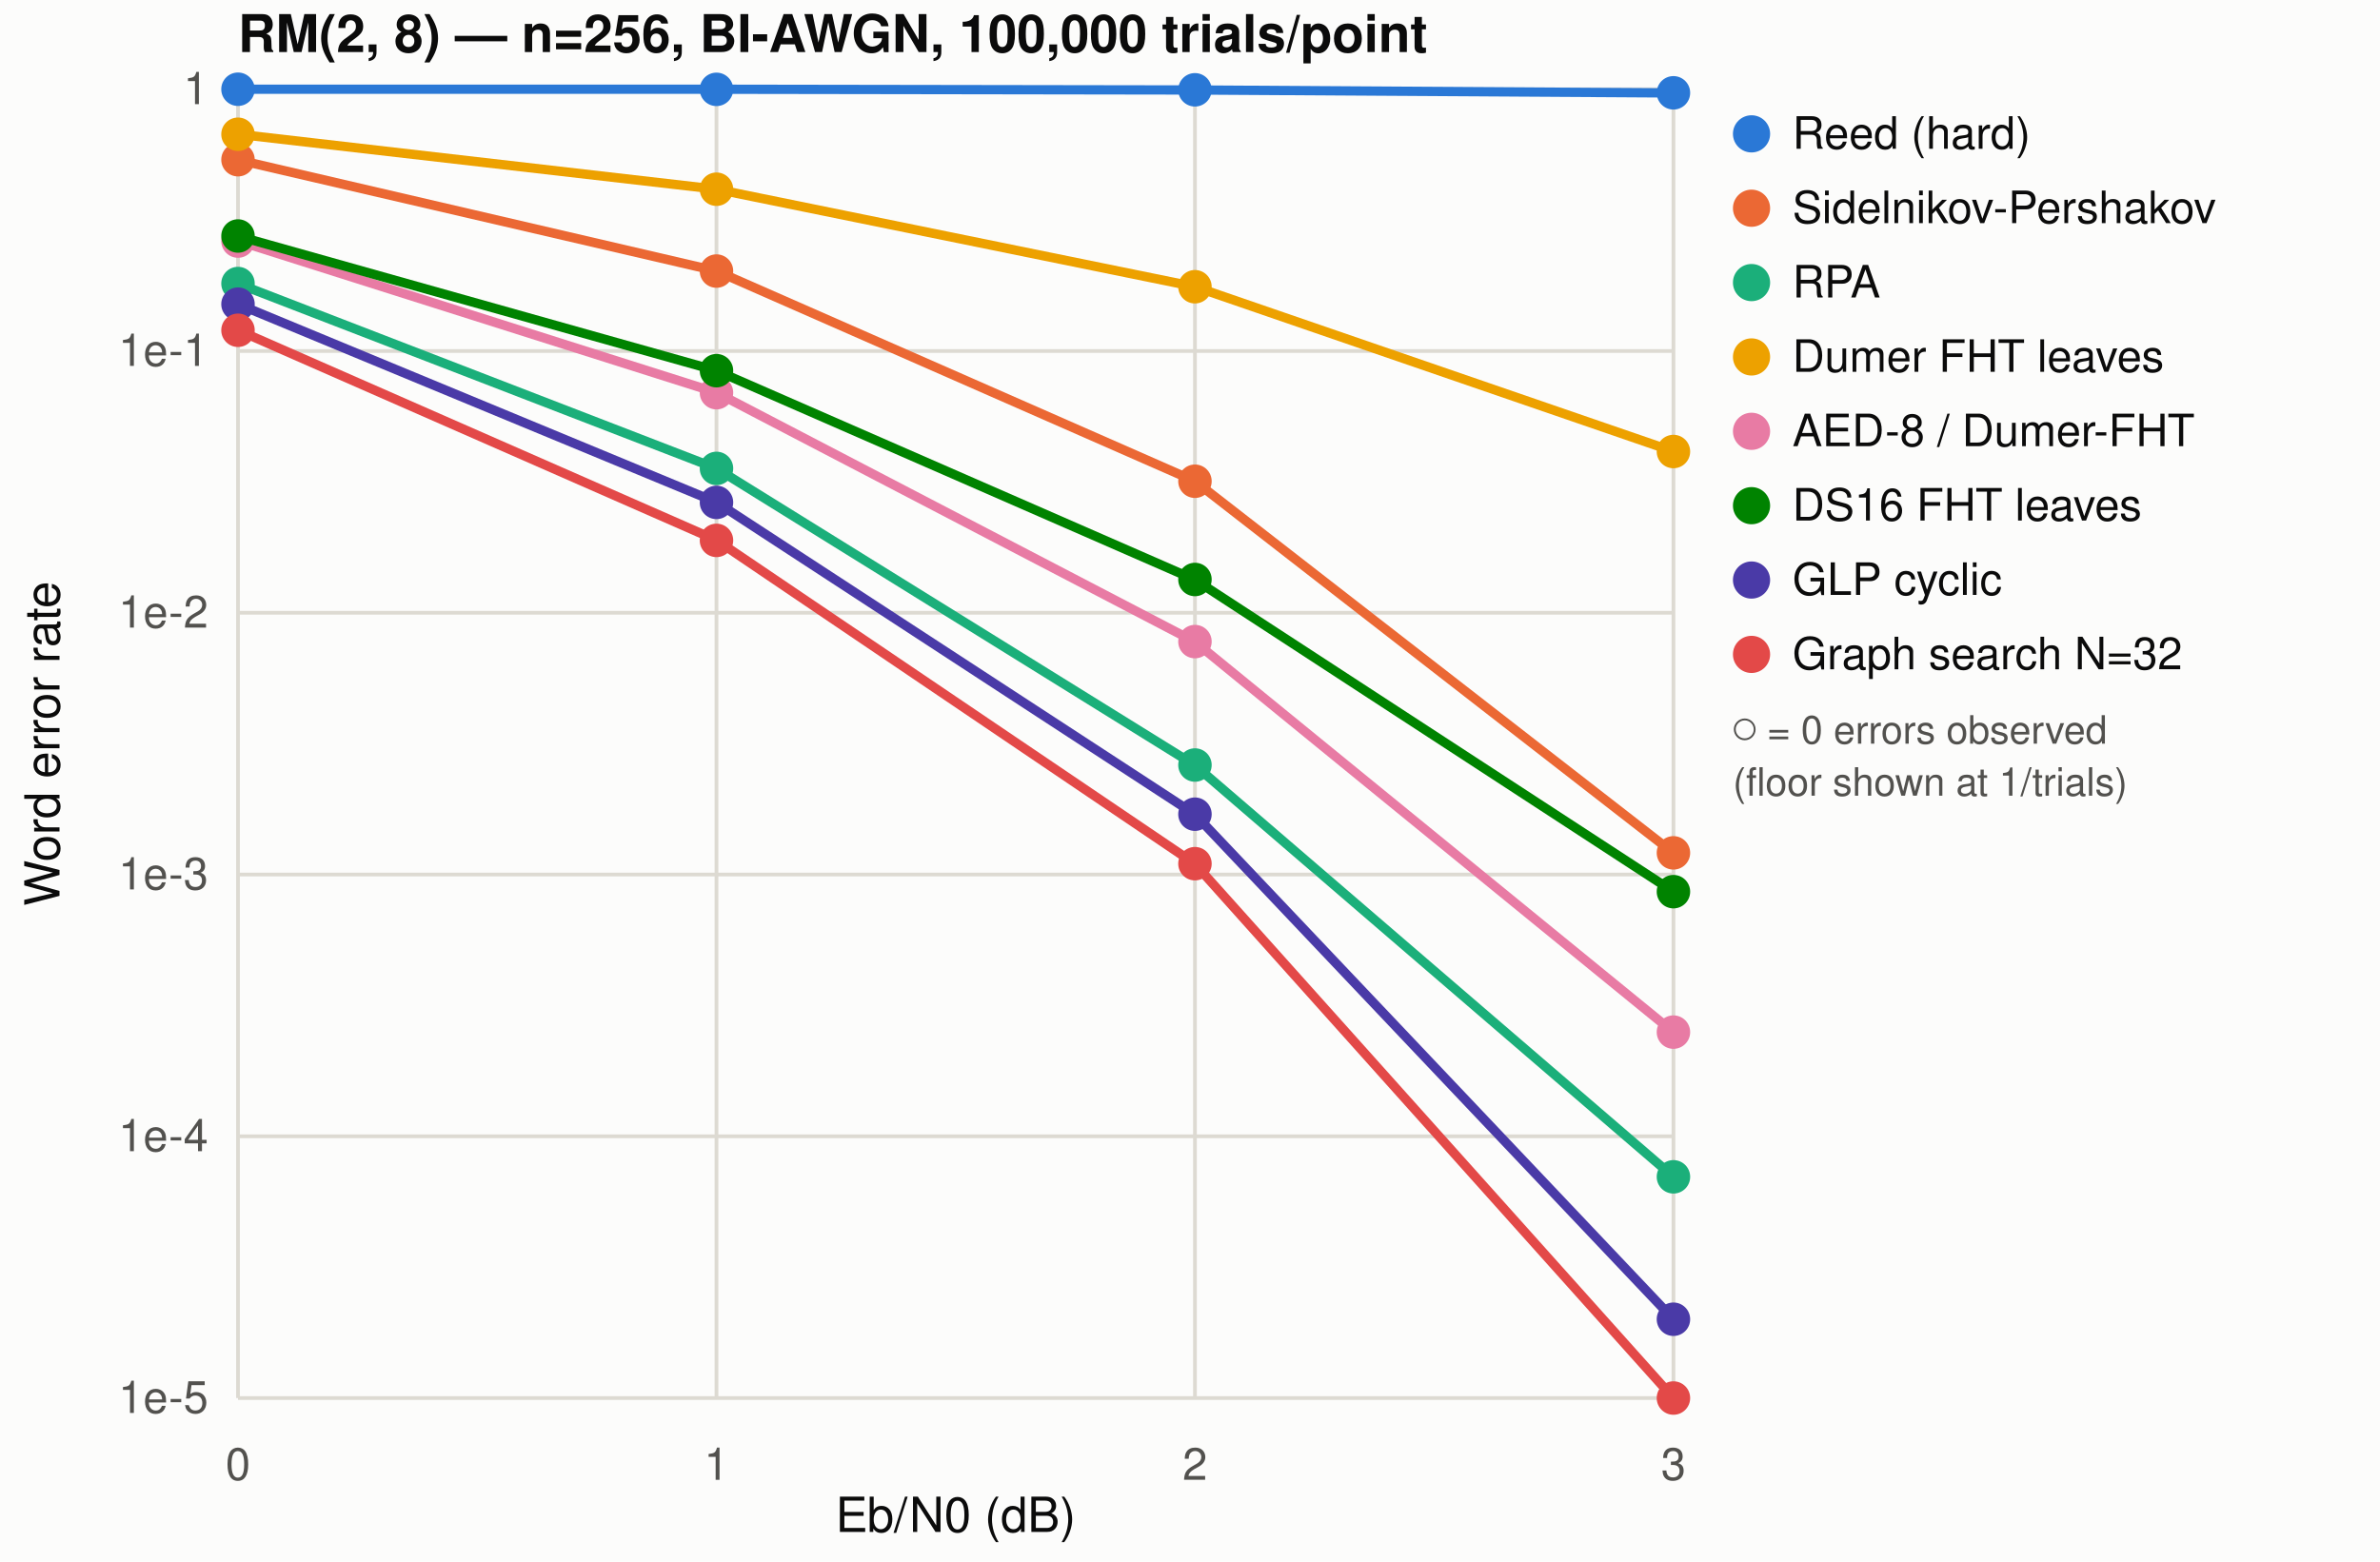
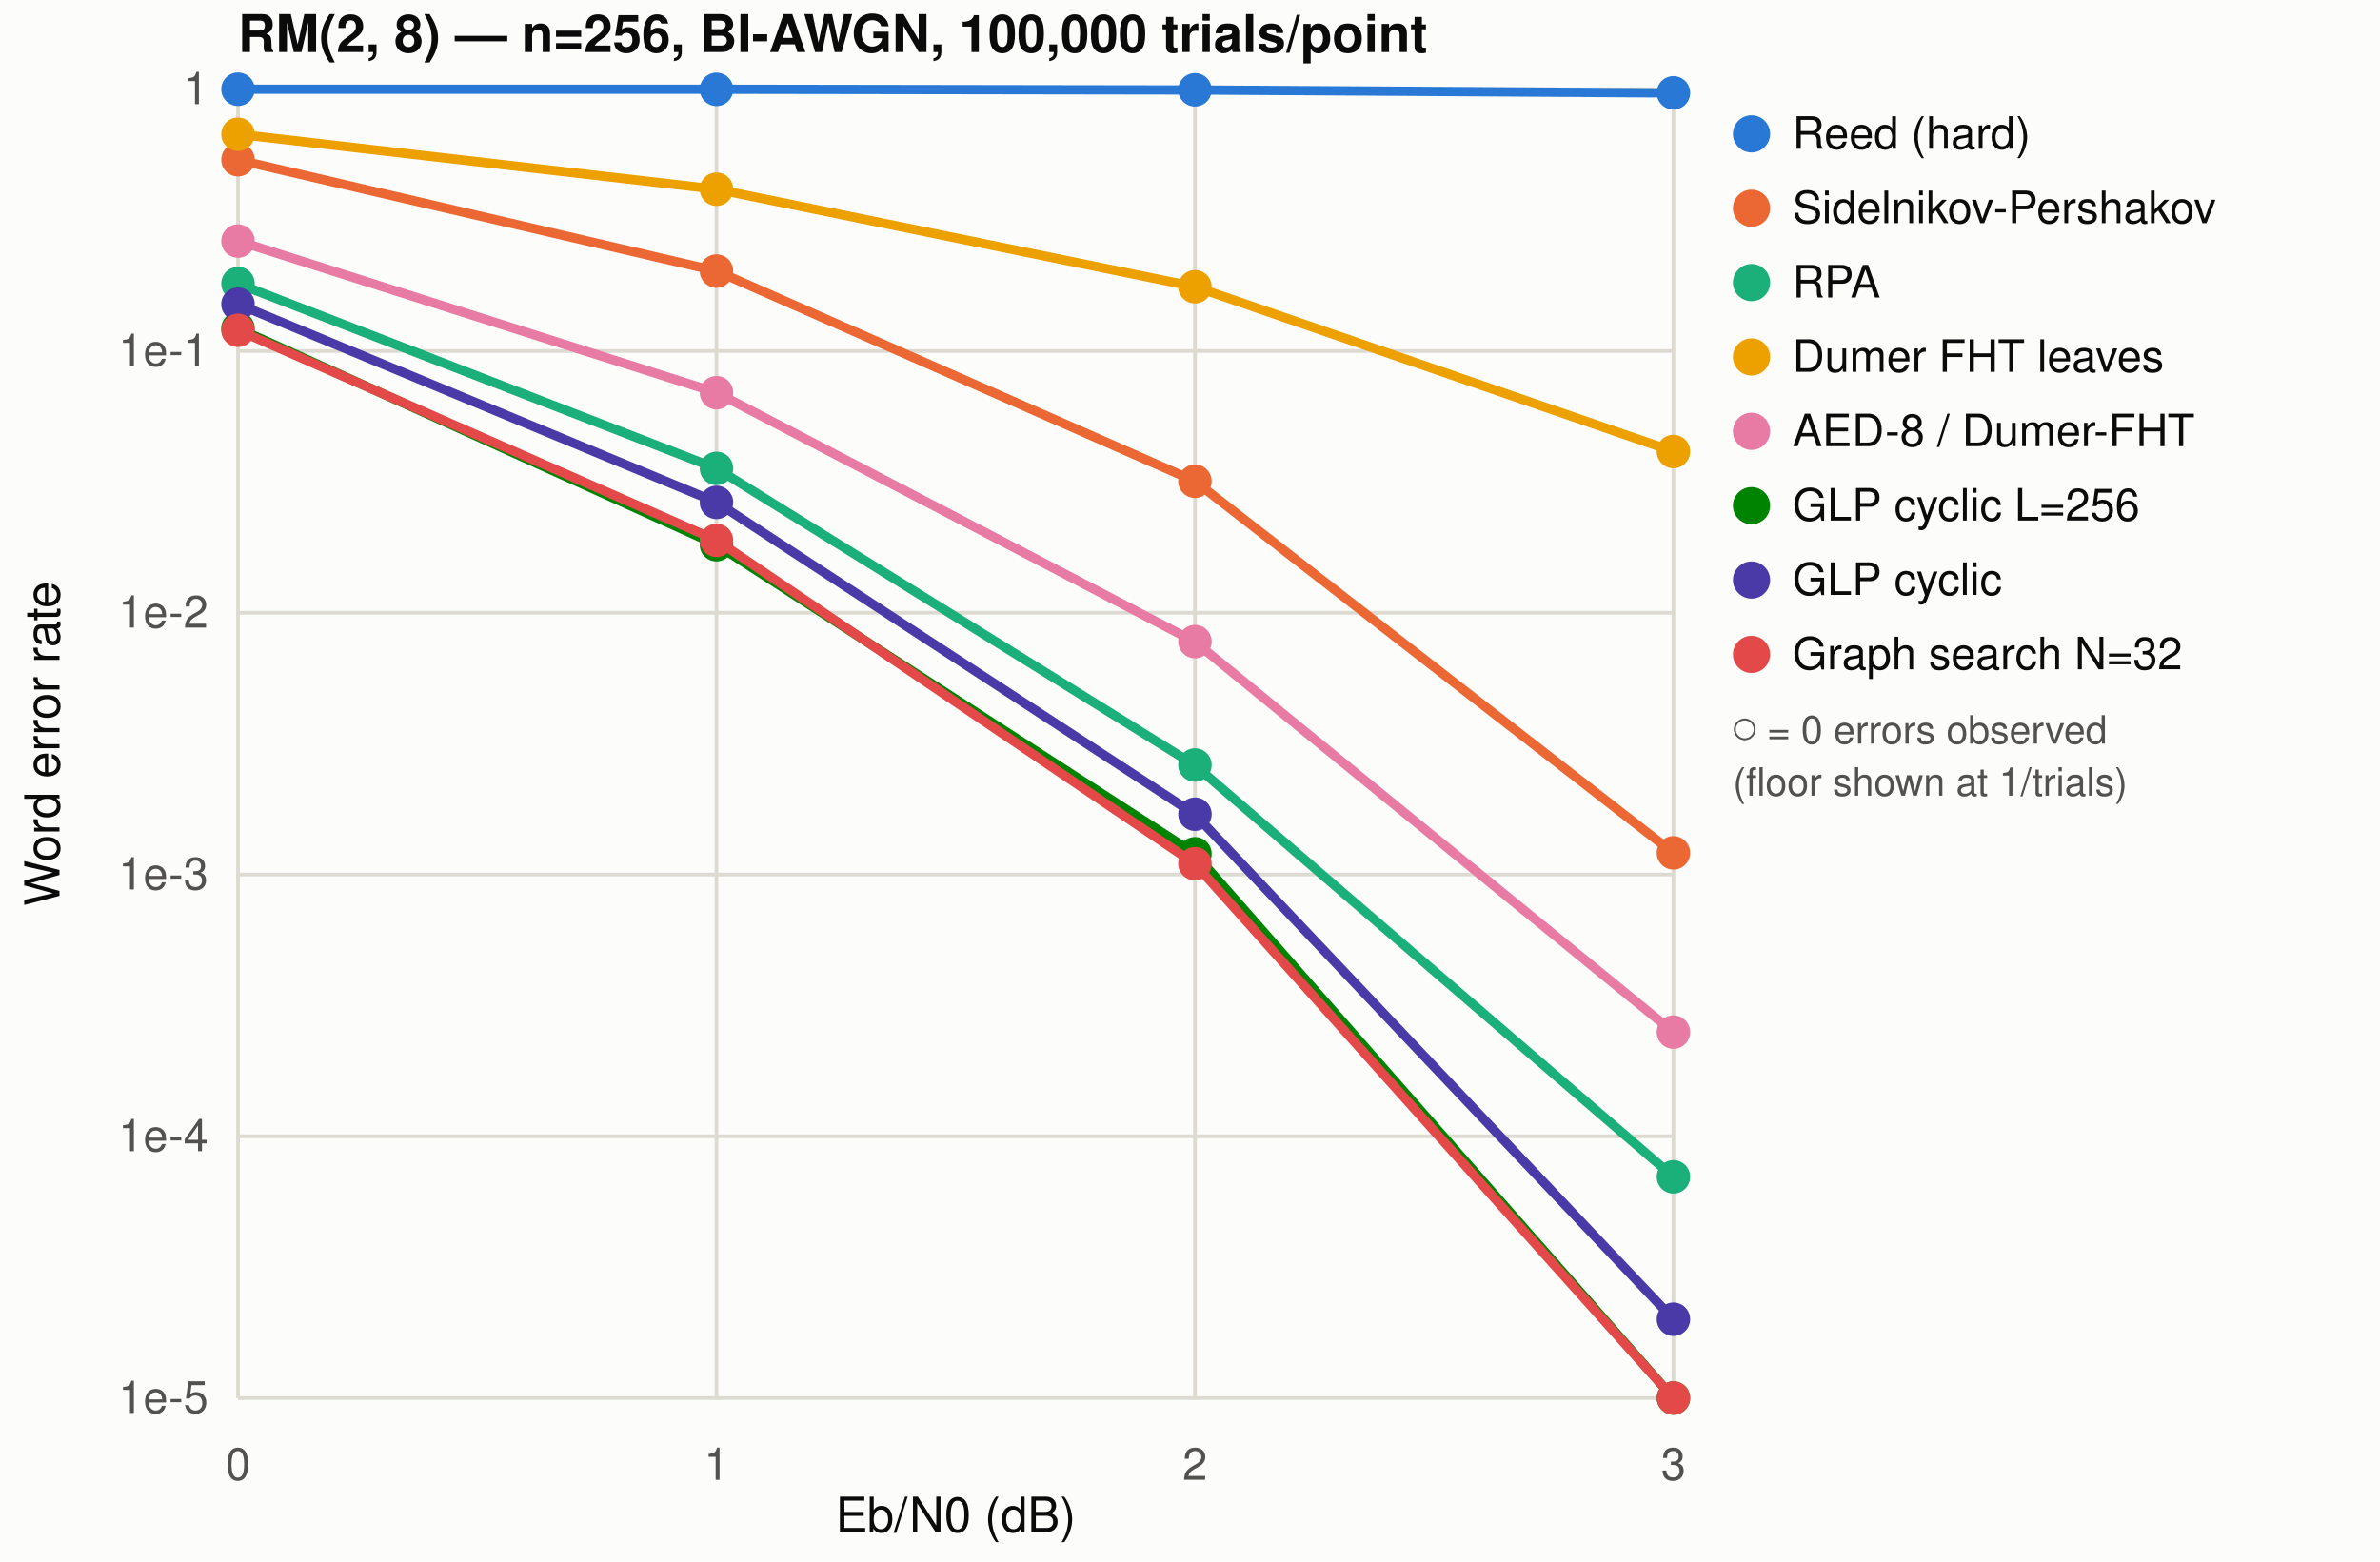
<svg xmlns="http://www.w3.org/2000/svg" viewBox="0 0 640 420" font-family="-apple-system,Helvetica,Arial,sans-serif">
  <rect width="640" height="420" fill="#fcfcfb" />
  <line x1="64" y1="376.0" x2="450" y2="376.0" stroke="#dddad2" stroke-width="1" />
  <text x="56" y="380.0" font-size="12" fill="#52514e" text-anchor="end">1e-5</text>
  <line x1="64" y1="305.6" x2="450" y2="305.6" stroke="#dddad2" stroke-width="1" />
  <text x="56" y="309.6" font-size="12" fill="#52514e" text-anchor="end">1e-4</text>
  <line x1="64" y1="235.2" x2="450" y2="235.2" stroke="#dddad2" stroke-width="1" />
  <text x="56" y="239.2" font-size="12" fill="#52514e" text-anchor="end">1e-3</text>
  <line x1="64" y1="164.8" x2="450" y2="164.8" stroke="#dddad2" stroke-width="1" />
  <text x="56" y="168.8" font-size="12" fill="#52514e" text-anchor="end">1e-2</text>
  <line x1="64" y1="94.4" x2="450" y2="94.4" stroke="#dddad2" stroke-width="1" />
  <text x="56" y="98.4" font-size="12" fill="#52514e" text-anchor="end">1e-1</text>
  <line x1="64" y1="24.0" x2="450" y2="24.0" stroke="#dddad2" stroke-width="1" />
  <text x="56" y="28.0" font-size="12" fill="#52514e" text-anchor="end">1</text>
  <line x1="64.0" y1="24" x2="64.0" y2="376" stroke="#dddad2" stroke-width="1" />
  <text x="64.0" y="398" font-size="12" fill="#52514e" text-anchor="middle">0</text>
  <line x1="192.667" y1="24" x2="192.667" y2="376" stroke="#dddad2" stroke-width="1" />
  <text x="192.667" y="398" font-size="12" fill="#52514e" text-anchor="middle">1</text>
  <line x1="321.333" y1="24" x2="321.333" y2="376" stroke="#dddad2" stroke-width="1" />
  <text x="321.333" y="398" font-size="12" fill="#52514e" text-anchor="middle">2</text>
  <line x1="450.0" y1="24" x2="450.0" y2="376" stroke="#dddad2" stroke-width="1" />
  <text x="450.0" y="398" font-size="12" fill="#52514e" text-anchor="middle">3</text>
  <text x="257.0" y="412" font-size="13" fill="#0b0b0b" text-anchor="middle">Eb/N0 (dB)</text>
  <text x="16" y="200.0" font-size="13" fill="#0b0b0b" text-anchor="middle" transform="rotate(-90 16 200.0)">Word error rate</text>
  <text x="64" y="14" font-size="14" fill="#0b0b0b" font-weight="600">RM(2, 8) — n=256, BI-AWGN, 100,000 trials/point</text>
  <path d="M64.0,24.0 L192.7,24.0 L321.3,24.2 L450.0,25.0" fill="none" stroke="#2a78d6" stroke-width="2.5" />
  <circle cx="64.0" cy="24.0" r="4.5" fill="#2a78d6" />
  <circle cx="192.667" cy="24.031" r="4.5" fill="#2a78d6" />
  <circle cx="321.333" cy="24.153" r="4.5" fill="#2a78d6" />
  <circle cx="450.0" cy="24.963" r="4.5" fill="#2a78d6" />
  <path d="M64.0,43.0 L192.7,72.9 L321.3,129.4 L450.0,229.4" fill="none" stroke="#eb6834" stroke-width="2.5" />
  <circle cx="64.0" cy="42.953" r="4.5" fill="#eb6834" />
  <circle cx="192.667" cy="72.903" r="4.5" fill="#eb6834" />
  <circle cx="321.333" cy="129.429" r="4.5" fill="#eb6834" />
  <circle cx="450.0" cy="229.372" r="4.5" fill="#eb6834" />
  <path d="M64.0,76.3 L192.7,126.0 L321.3,205.8 L450.0,316.5" fill="none" stroke="#1baf7a" stroke-width="2.5" />
  <circle cx="64.0" cy="76.259" r="4.5" fill="#1baf7a" />
  <circle cx="192.667" cy="125.978" r="4.5" fill="#1baf7a" />
  <circle cx="321.333" cy="205.752" r="4.5" fill="#1baf7a" />
  <circle cx="450.0" cy="316.505" r="4.5" fill="#1baf7a" />
  <path d="M64.0,36.1 L192.7,50.9 L321.3,77.1 L450.0,121.4" fill="none" stroke="#eda100" stroke-width="2.5" />
  <circle cx="64.0" cy="36.108" r="4.5" fill="#eda100" />
  <circle cx="192.667" cy="50.889" r="4.5" fill="#eda100" />
  <circle cx="321.333" cy="77.116" r="4.5" fill="#eda100" />
  <circle cx="450.0" cy="121.437" r="4.5" fill="#eda100" />
  <path d="M64.0,64.8 L192.7,105.6 L321.3,172.6 L450.0,277.6" fill="none" stroke="#e87ba4" stroke-width="2.5" />
  <circle cx="64.0" cy="64.835" r="4.5" fill="#e87ba4" />
  <circle cx="192.667" cy="105.612" r="4.5" fill="#e87ba4" />
  <circle cx="321.333" cy="172.554" r="4.5" fill="#e87ba4" />
  <circle cx="450.0" cy="277.585" r="4.5" fill="#e87ba4" />
-   <path d="M64.0,63.5 L192.7,99.7 L321.3,155.9 L450.0,239.8" fill="none" stroke="#008300" stroke-width="2.5" />
-   <circle cx="64.0" cy="63.471" r="4.5" fill="#008300" />
-   <circle cx="192.667" cy="99.694" r="4.5" fill="#008300" />
-   <circle cx="321.333" cy="155.852" r="4.5" fill="#008300" />
-   <circle cx="450.0" cy="239.811" r="4.5" fill="#008300" />
+   <path d="M64.0,88.3 L192.7,146.5 L321.3,229.6 L450.0,376.0" fill="none" stroke="#008300" stroke-width="2.5" />
+   <circle cx="64.0" cy="88.32" r="4.5" fill="#008300" />
+   <circle cx="192.667" cy="146.491" r="4.5" fill="#008300" />
+   <circle cx="321.333" cy="229.626" r="4.5" fill="#008300" />
+   <circle cx="450.0" cy="376.0" r="4.5" fill="#008300" />
  <path d="M64.0,81.8 L192.7,135.1 L321.3,219.0 L450.0,354.8" fill="none" stroke="#4a3aa7" stroke-width="2.5" />
  <circle cx="64.0" cy="81.8" r="4.5" fill="#4a3aa7" />
  <circle cx="192.667" cy="135.119" r="4.5" fill="#4a3aa7" />
  <circle cx="321.333" cy="218.976" r="4.5" fill="#4a3aa7" />
  <circle cx="450.0" cy="354.807" r="4.5" fill="#4a3aa7" />
  <path d="M64.0,88.8 L192.7,145.3 L321.3,232.3 L450.0,376.0" fill="none" stroke="#e34948" stroke-width="2.5" />
  <circle cx="64.0" cy="88.826" r="4.5" fill="#e34948" />
  <circle cx="192.667" cy="145.337" r="4.5" fill="#e34948" />
  <circle cx="321.333" cy="232.286" r="4.5" fill="#e34948" />
  <circle cx="450.0" cy="376.0" r="4.5" fill="#e34948" />
  <circle cx="471" cy="36" r="5" fill="#2a78d6" />
  <text x="482" y="40" font-size="12" fill="#0b0b0b">Reed (hard)</text>
  <circle cx="471" cy="56" r="5" fill="#eb6834" />
  <text x="482" y="60" font-size="12" fill="#0b0b0b">Sidelnikov-Pershakov</text>
  <circle cx="471" cy="76" r="5" fill="#1baf7a" />
  <text x="482" y="80" font-size="12" fill="#0b0b0b">RPA</text>
  <circle cx="471" cy="96" r="5" fill="#eda100" />
  <text x="482" y="100" font-size="12" fill="#0b0b0b">Dumer FHT leaves</text>
  <circle cx="471" cy="116" r="5" fill="#e87ba4" />
  <text x="482" y="120" font-size="12" fill="#0b0b0b">AED-8 / Dumer-FHT</text>
  <circle cx="471" cy="136" r="5" fill="#008300" />
-   <text x="482" y="140" font-size="12" fill="#0b0b0b">DS16 FHT leaves</text>
+   <text x="482" y="140" font-size="12" fill="#0b0b0b">GLP cyclic L=256</text>
  <circle cx="471" cy="156" r="5" fill="#4a3aa7" />
  <text x="482" y="160" font-size="12" fill="#0b0b0b">GLP cyclic</text>
  <circle cx="471" cy="176" r="5" fill="#e34948" />
  <text x="482" y="180" font-size="12" fill="#0b0b0b">Graph search N=32</text>
  <text x="466" y="200" font-size="10.5" fill="#52514e">○ = 0 errors observed</text>
  <text x="466" y="214" font-size="10.5" fill="#52514e">(floor shown at 1/trials)</text>
</svg>
